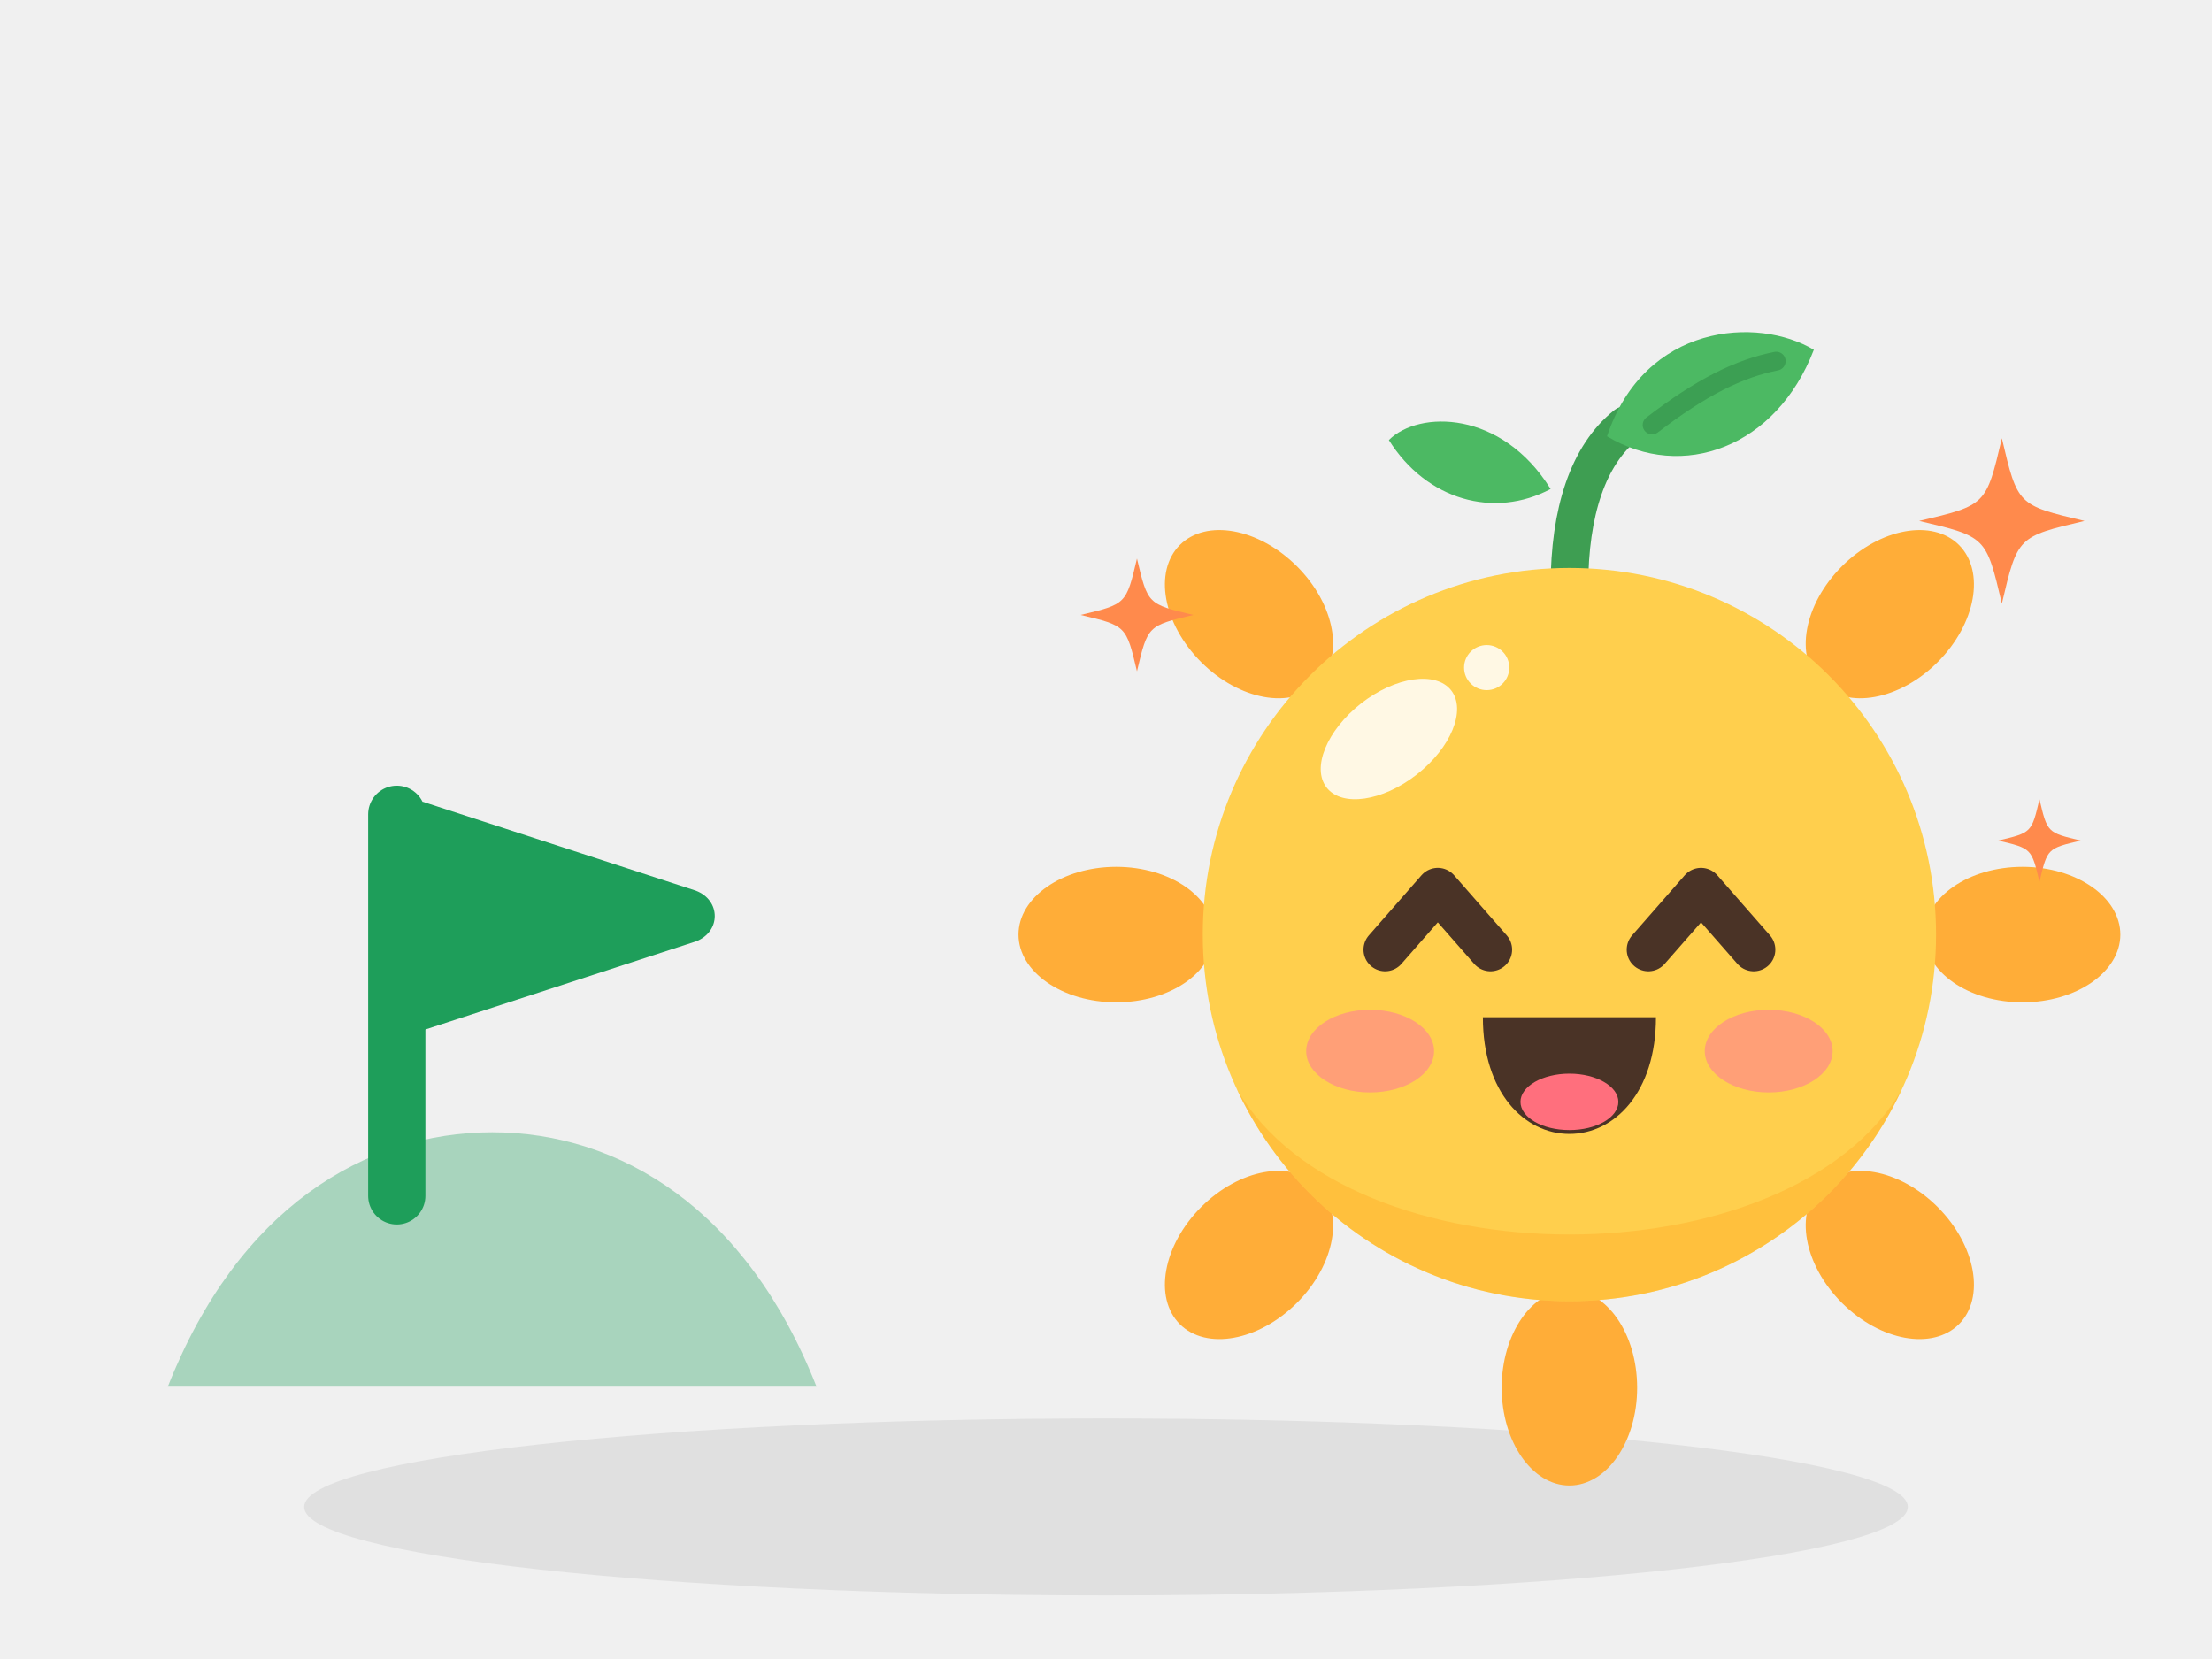
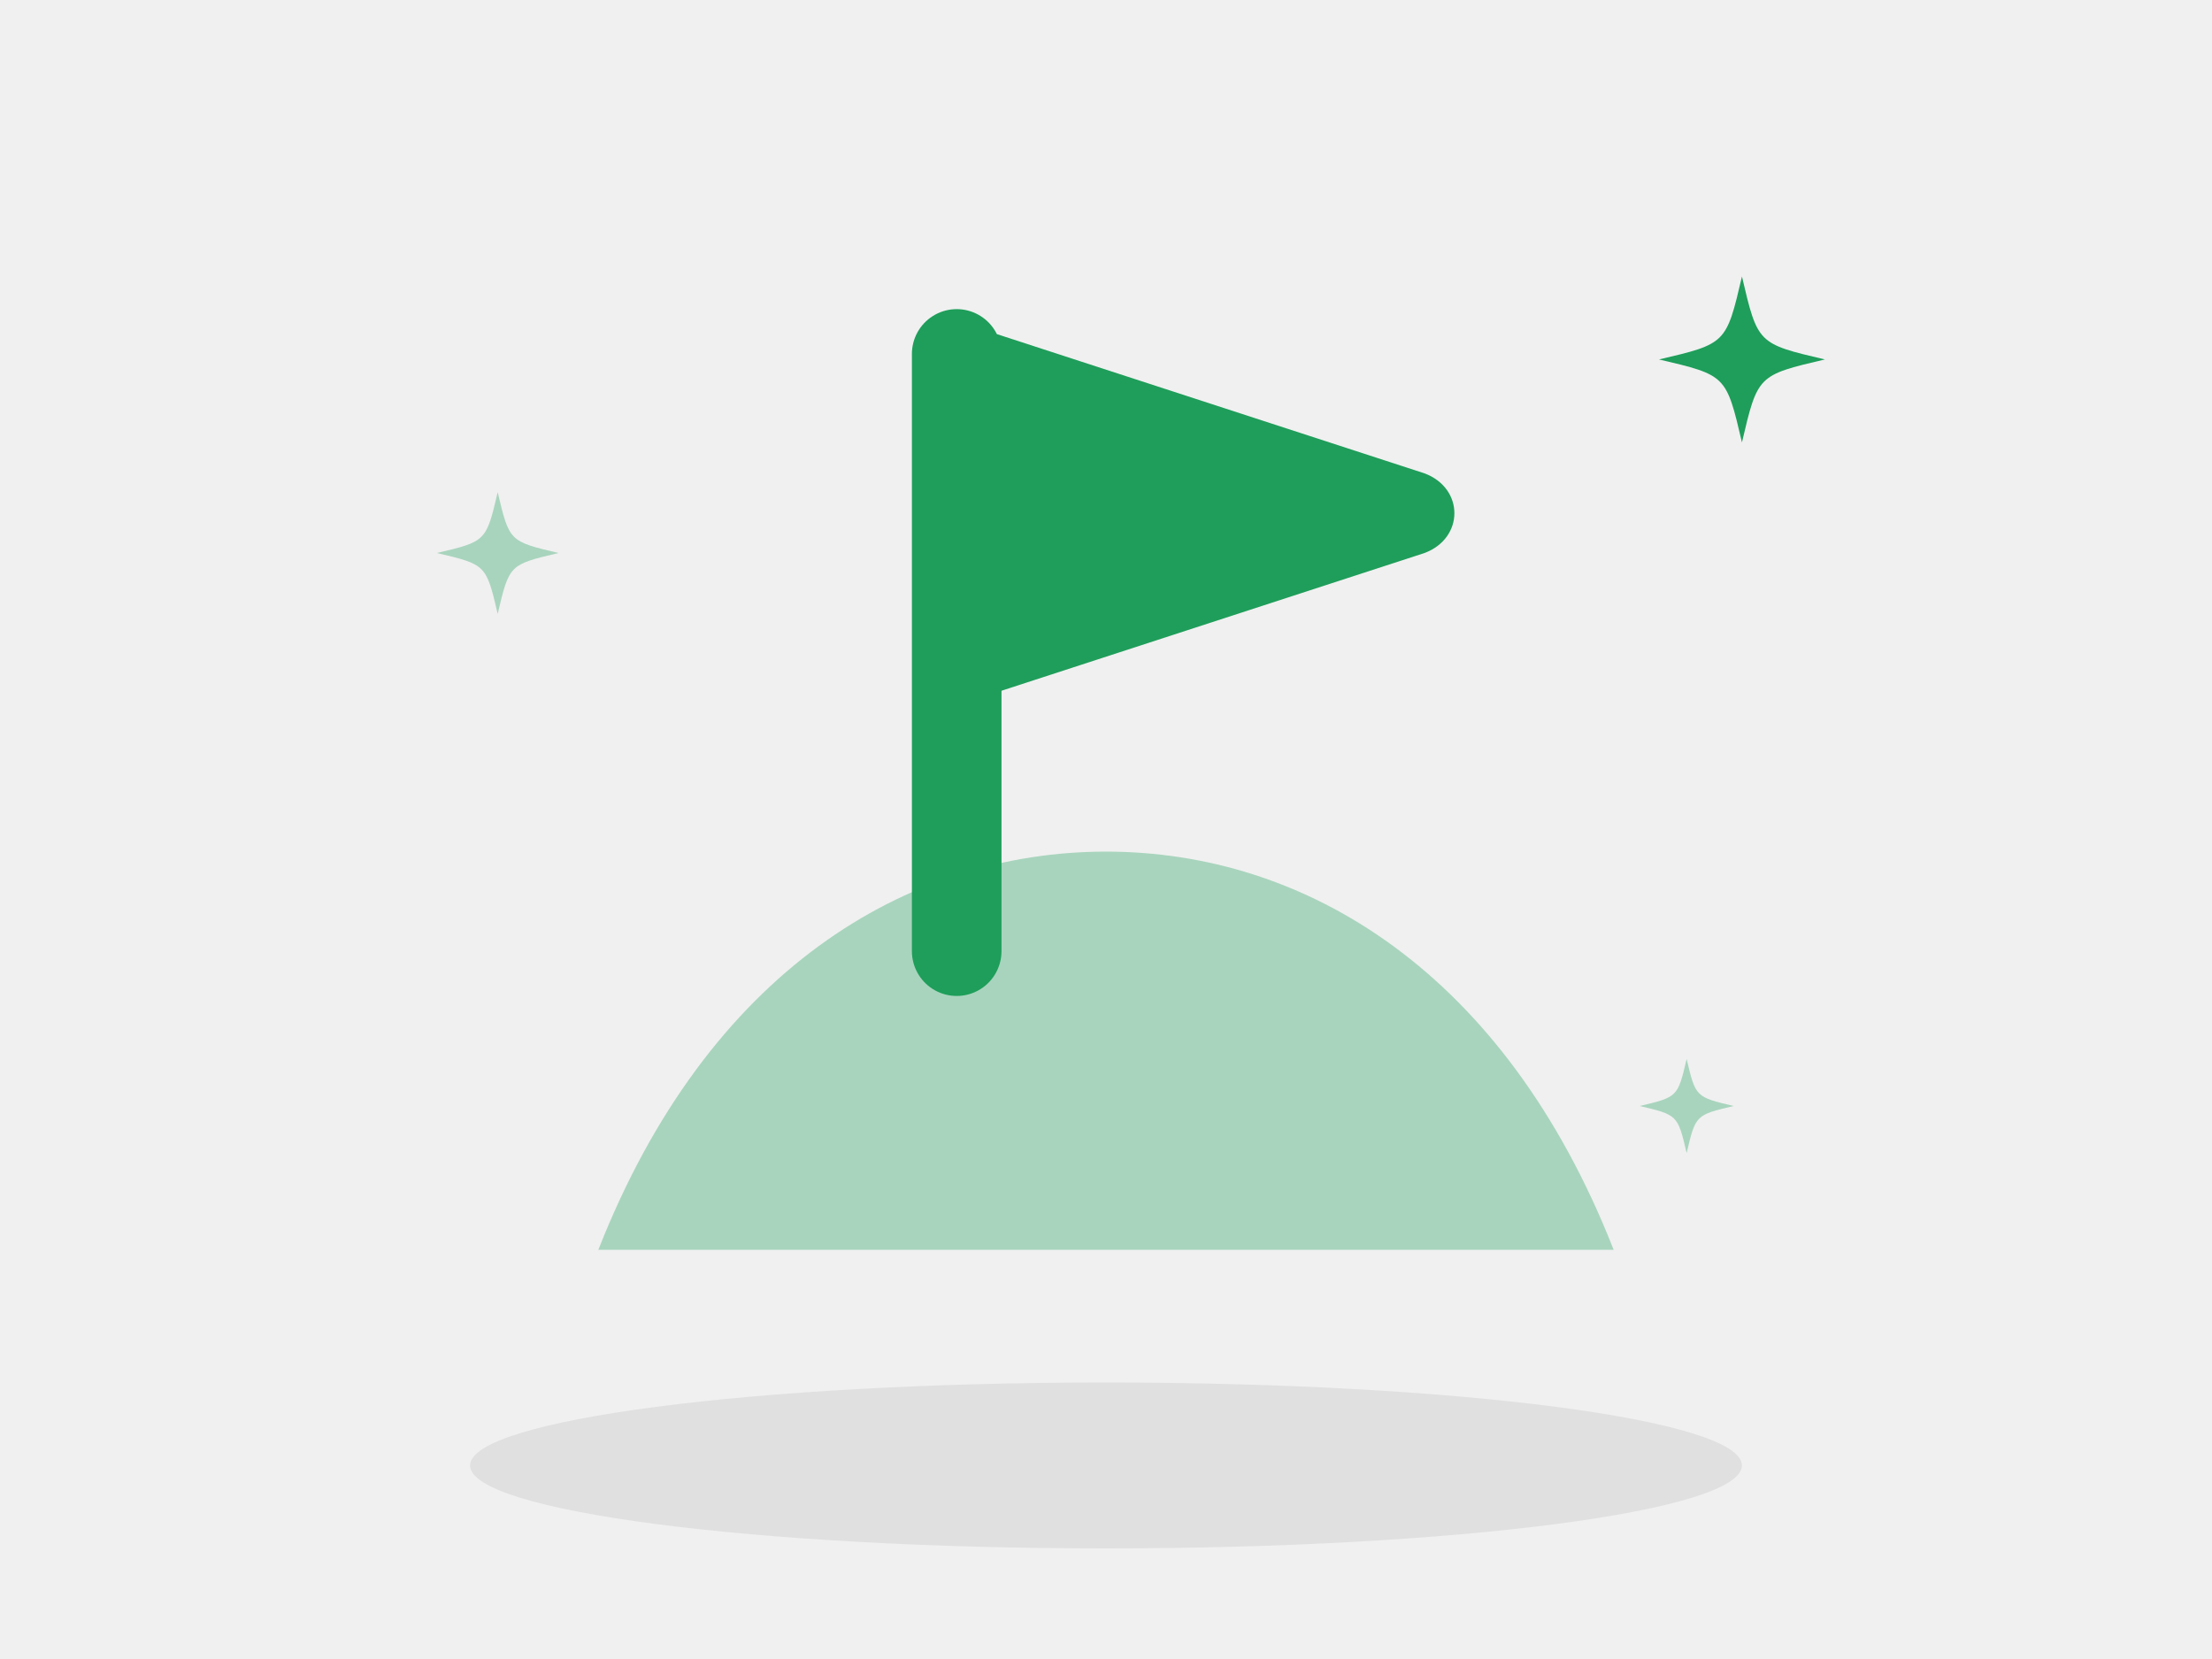
<svg xmlns="http://www.w3.org/2000/svg" viewBox="0 0 160 120" width="160" height="120">
-   <path d="M 138 109 C 138 112.53 112.03 115.4 80 115.4 C 47.97 115.4 22 112.53 22 109 C 22 105.47 47.97 102.6 80 102.6 C 112.03 102.6 138 105.47 138 109 Z" fill="#000000" opacity="0.07" />
-   <path d="M 12.14 100.3 C 17.2 87.42 26.4 81.9 35.6 81.9 C 44.8 81.9 54 87.42 59.06 100.3 Z" fill="#1E9E5A" opacity="0.34" />
-   <path d="M 28.7 86.5 L 28.7 58.9" fill="none" stroke="#1E9E5A" stroke-width="4.14" stroke-linecap="round" stroke-linejoin="round" />
-   <path d="M 30.54 57.98 L 50.32 64.42 C 52.16 65.11 52.16 67.41 50.32 68.1 L 30.54 74.54 Z" fill="#1E9E5A" />
-   <path d="M 140.16 47.89 C 137.4 50.65 133.61 51.34 131.7 49.42 C 129.78 47.51 130.47 43.72 133.23 40.96 C 136 38.2 139.78 37.51 141.7 39.42 C 143.61 41.34 142.92 45.12 140.16 47.89 Z" fill="#FFAD38" />
-   <path d="M 146.3 72.5 C 142.39 72.5 139.22 70.3 139.22 67.6 C 139.22 64.9 142.39 62.7 146.3 62.7 C 150.2 62.7 153.37 64.9 153.37 67.6 C 153.37 70.3 150.2 72.5 146.3 72.5 Z" fill="#FFAD38" />
-   <path d="M 133.23 94.24 C 130.47 91.48 129.78 87.69 131.7 85.78 C 133.61 83.86 137.4 84.55 140.16 87.31 C 142.92 90.08 143.61 93.86 141.7 95.78 C 139.78 97.69 136 97 133.23 94.24 Z" fill="#FFAD38" />
-   <path d="M 108.62 100.38 C 108.62 96.47 110.82 93.3 113.52 93.3 C 116.22 93.3 118.42 96.47 118.42 100.38 C 118.42 104.28 116.22 107.45 113.52 107.45 C 110.82 107.45 108.62 104.28 108.62 100.38 Z" fill="#FFAD38" />
-   <path d="M 86.88 87.31 C 89.64 84.55 93.43 83.86 95.34 85.78 C 97.26 87.69 96.57 91.48 93.81 94.24 C 91.04 97 87.26 97.69 85.34 95.78 C 83.43 93.86 84.12 90.08 86.88 87.31 Z" fill="#FFAD38" />
-   <path d="M 80.74 62.7 C 84.65 62.7 87.82 64.9 87.82 67.6 C 87.82 70.3 84.65 72.5 80.74 72.5 C 76.84 72.5 73.67 70.3 73.67 67.6 C 73.67 64.9 76.84 62.7 80.74 62.7 Z" fill="#FFAD38" />
-   <path d="M 93.81 40.96 C 96.57 43.72 97.26 47.51 95.34 49.42 C 93.43 51.34 89.64 50.65 86.88 47.89 C 84.12 45.12 83.43 41.34 85.34 39.42 C 87.26 37.51 91.04 38.2 93.81 40.96 Z" fill="#FFAD38" />
-   <path d="M 113.52 42.44 C 113.52 37 114.88 32.92 117.6 30.74" fill="none" stroke="#3E9E52" stroke-width="2.72" stroke-linecap="round" stroke-linejoin="round" />
-   <path d="M 116.24 31.56 C 118.96 23.4 127.12 22.86 131.2 25.3 C 128.48 32.38 121.68 34.82 116.24 31.56 Z" fill="#4CB963" />
-   <path d="M 119.5 30.74 C 123.04 28.02 125.76 26.66 128.48 26.12" fill="none" stroke="#2F8A45" stroke-width="1.36" stroke-linecap="round" stroke-linejoin="round" opacity="0.55" />
-   <path d="M 112.16 35.37 C 108.62 29.66 102.64 29.66 100.46 31.83 C 103.18 36.18 108.08 37.54 112.16 35.37 Z" fill="#4CB963" />
-   <path d="M 140.04 67.6 C 140.04 82.25 128.17 94.12 113.52 94.12 C 98.87 94.12 87 82.25 87 67.6 C 87 52.95 98.87 41.08 113.52 41.08 C 128.17 41.08 140.04 52.95 140.04 67.6 Z" fill="#FFCF4D" />
-   <path d="M 137.56 78.81 C 133.2 88.15 123.83 94.12 113.52 94.12 C 103.21 94.12 93.84 88.15 89.48 78.81 C 97.64 92.79 129.4 92.79 137.56 78.81 Z" fill="#FFAE2B" opacity="0.45" />
-   <path d="M 104.97 49.94 C 106.07 51.36 104.96 54.09 102.47 56.03 C 99.99 57.97 97.07 58.39 95.96 56.97 C 94.85 55.55 95.97 52.83 98.45 50.88 C 100.94 48.94 103.86 48.52 104.97 49.94 Z" fill="#FFFFFF" opacity="0.85" />
-   <path d="M 109.17 48.29 C 109.17 49.19 108.44 49.92 107.54 49.92 C 106.63 49.92 105.9 49.19 105.9 48.29 C 105.9 47.39 106.63 46.66 107.54 46.66 C 108.44 46.66 109.17 47.39 109.17 48.29 Z" fill="#FFFFFF" opacity="0.85" />
-   <path d="M 103.73 76.03 C 103.73 77.68 101.66 79.02 99.1 79.02 C 96.55 79.02 94.48 77.68 94.48 76.03 C 94.48 74.38 96.55 73.04 99.1 73.04 C 101.66 73.04 103.73 74.38 103.73 76.03 Z" fill="#FF7F93" opacity="0.6" />
-   <path d="M 132.56 76.03 C 132.56 77.68 130.49 79.02 127.94 79.02 C 125.38 79.02 123.31 77.68 123.31 76.03 C 123.31 74.38 125.38 73.04 127.94 73.04 C 130.49 73.04 132.56 74.38 132.56 76.03 Z" fill="#FF7F93" opacity="0.6" />
-   <path d="M 100.19 68.69 L 104 64.34 L 107.81 68.69" fill="none" stroke="#4A3326" stroke-width="3.13" stroke-linecap="round" stroke-linejoin="round" />
-   <path d="M 119.23 68.69 L 123.04 64.34 L 126.85 68.69" fill="none" stroke="#4A3326" stroke-width="3.13" stroke-linecap="round" stroke-linejoin="round" />
-   <path d="M 107.26 73.58 L 119.78 73.58 C 119.78 79.02 116.78 82.02 113.52 82.02 C 110.26 82.02 107.26 79.02 107.26 73.58 Z" fill="#4A3326" />
-   <path d="M 117.06 79.7 C 117.06 80.83 115.47 81.74 113.52 81.74 C 111.57 81.74 109.98 80.83 109.98 79.7 C 109.98 78.58 111.57 77.66 113.52 77.66 C 115.47 77.66 117.06 78.58 117.06 79.7 Z" fill="#FF6F7D" />
-   <path d="M 144.8 31.7 C 145.94 36.54 145.94 36.54 150.78 37.68 C 145.94 38.82 145.94 38.82 144.8 43.66 C 143.66 38.82 143.66 38.82 138.82 37.68 C 143.66 36.54 143.66 36.54 144.8 31.7 Z" fill="#FF8A4C" />
-   <path d="M 82.24 40.4 C 83.02 43.7 83.02 43.7 86.32 44.48 C 83.02 45.26 83.02 45.26 82.24 48.56 C 81.46 45.26 81.46 45.26 78.16 44.48 C 81.46 43.7 81.46 43.7 82.24 40.4 Z" fill="#FF8A4C" />
-   <path d="M 147.52 57.81 C 148.09 60.23 148.09 60.23 150.51 60.8 C 148.09 61.37 148.09 61.37 147.52 63.79 C 146.95 61.37 146.95 61.37 144.53 60.8 C 146.95 60.23 146.95 60.23 147.52 57.81 Z" fill="#FF8A4C" />
+   <path d="M 126 106 C 126 109.31 105.41 112 80 112 C 54.59 112 34 109.31 34 106 C 34 102.69 54.59 100 80 100 C 105.41 100 126 102.69 126 106 Z" fill="#000000" opacity="0.07" />
+   <path d="M 43.28 90.4 C 51.2 70.24 65.6 61.6 80 61.6 C 94.4 61.6 108.8 70.24 116.72 90.4 Z" fill="#1E9E5A" opacity="0.34" />
+   <path d="M 69.2 68.8 L 69.2 25.6" fill="none" stroke="#1E9E5A" stroke-width="6.48" stroke-linecap="round" stroke-linejoin="round" />
+   <path d="M 72.08 24.16 L 103.04 34.24 C 105.92 35.32 105.92 38.92 103.04 40 L 72.08 50.08 Z" fill="#1E9E5A" />
+   <path d="M 126 20 C 127.14 24.86 127.14 24.86 132 26 C 127.14 27.14 127.14 27.14 126 32 C 124.86 27.14 124.86 27.14 120 26 C 124.86 24.86 124.86 24.86 126 20 Z" fill="#1E9E5A" />
+   <path d="M 36 35.6 C 36.84 39.16 36.84 39.16 40.4 40 C 36.84 40.84 36.84 40.84 36 44.4 C 35.16 40.84 35.16 40.84 31.6 40 C 35.16 39.16 35.16 39.16 36 35.6 Z" fill="#1E9E5A" opacity="0.34" />
+   <path d="M 122 76.6 C 122.65 79.35 122.65 79.35 125.4 80 C 122.65 80.65 122.65 80.65 122 83.4 C 121.35 80.65 121.35 80.65 118.6 80 C 121.35 79.35 121.35 79.35 122 76.6 Z" fill="#1E9E5A" opacity="0.34" />
</svg>
